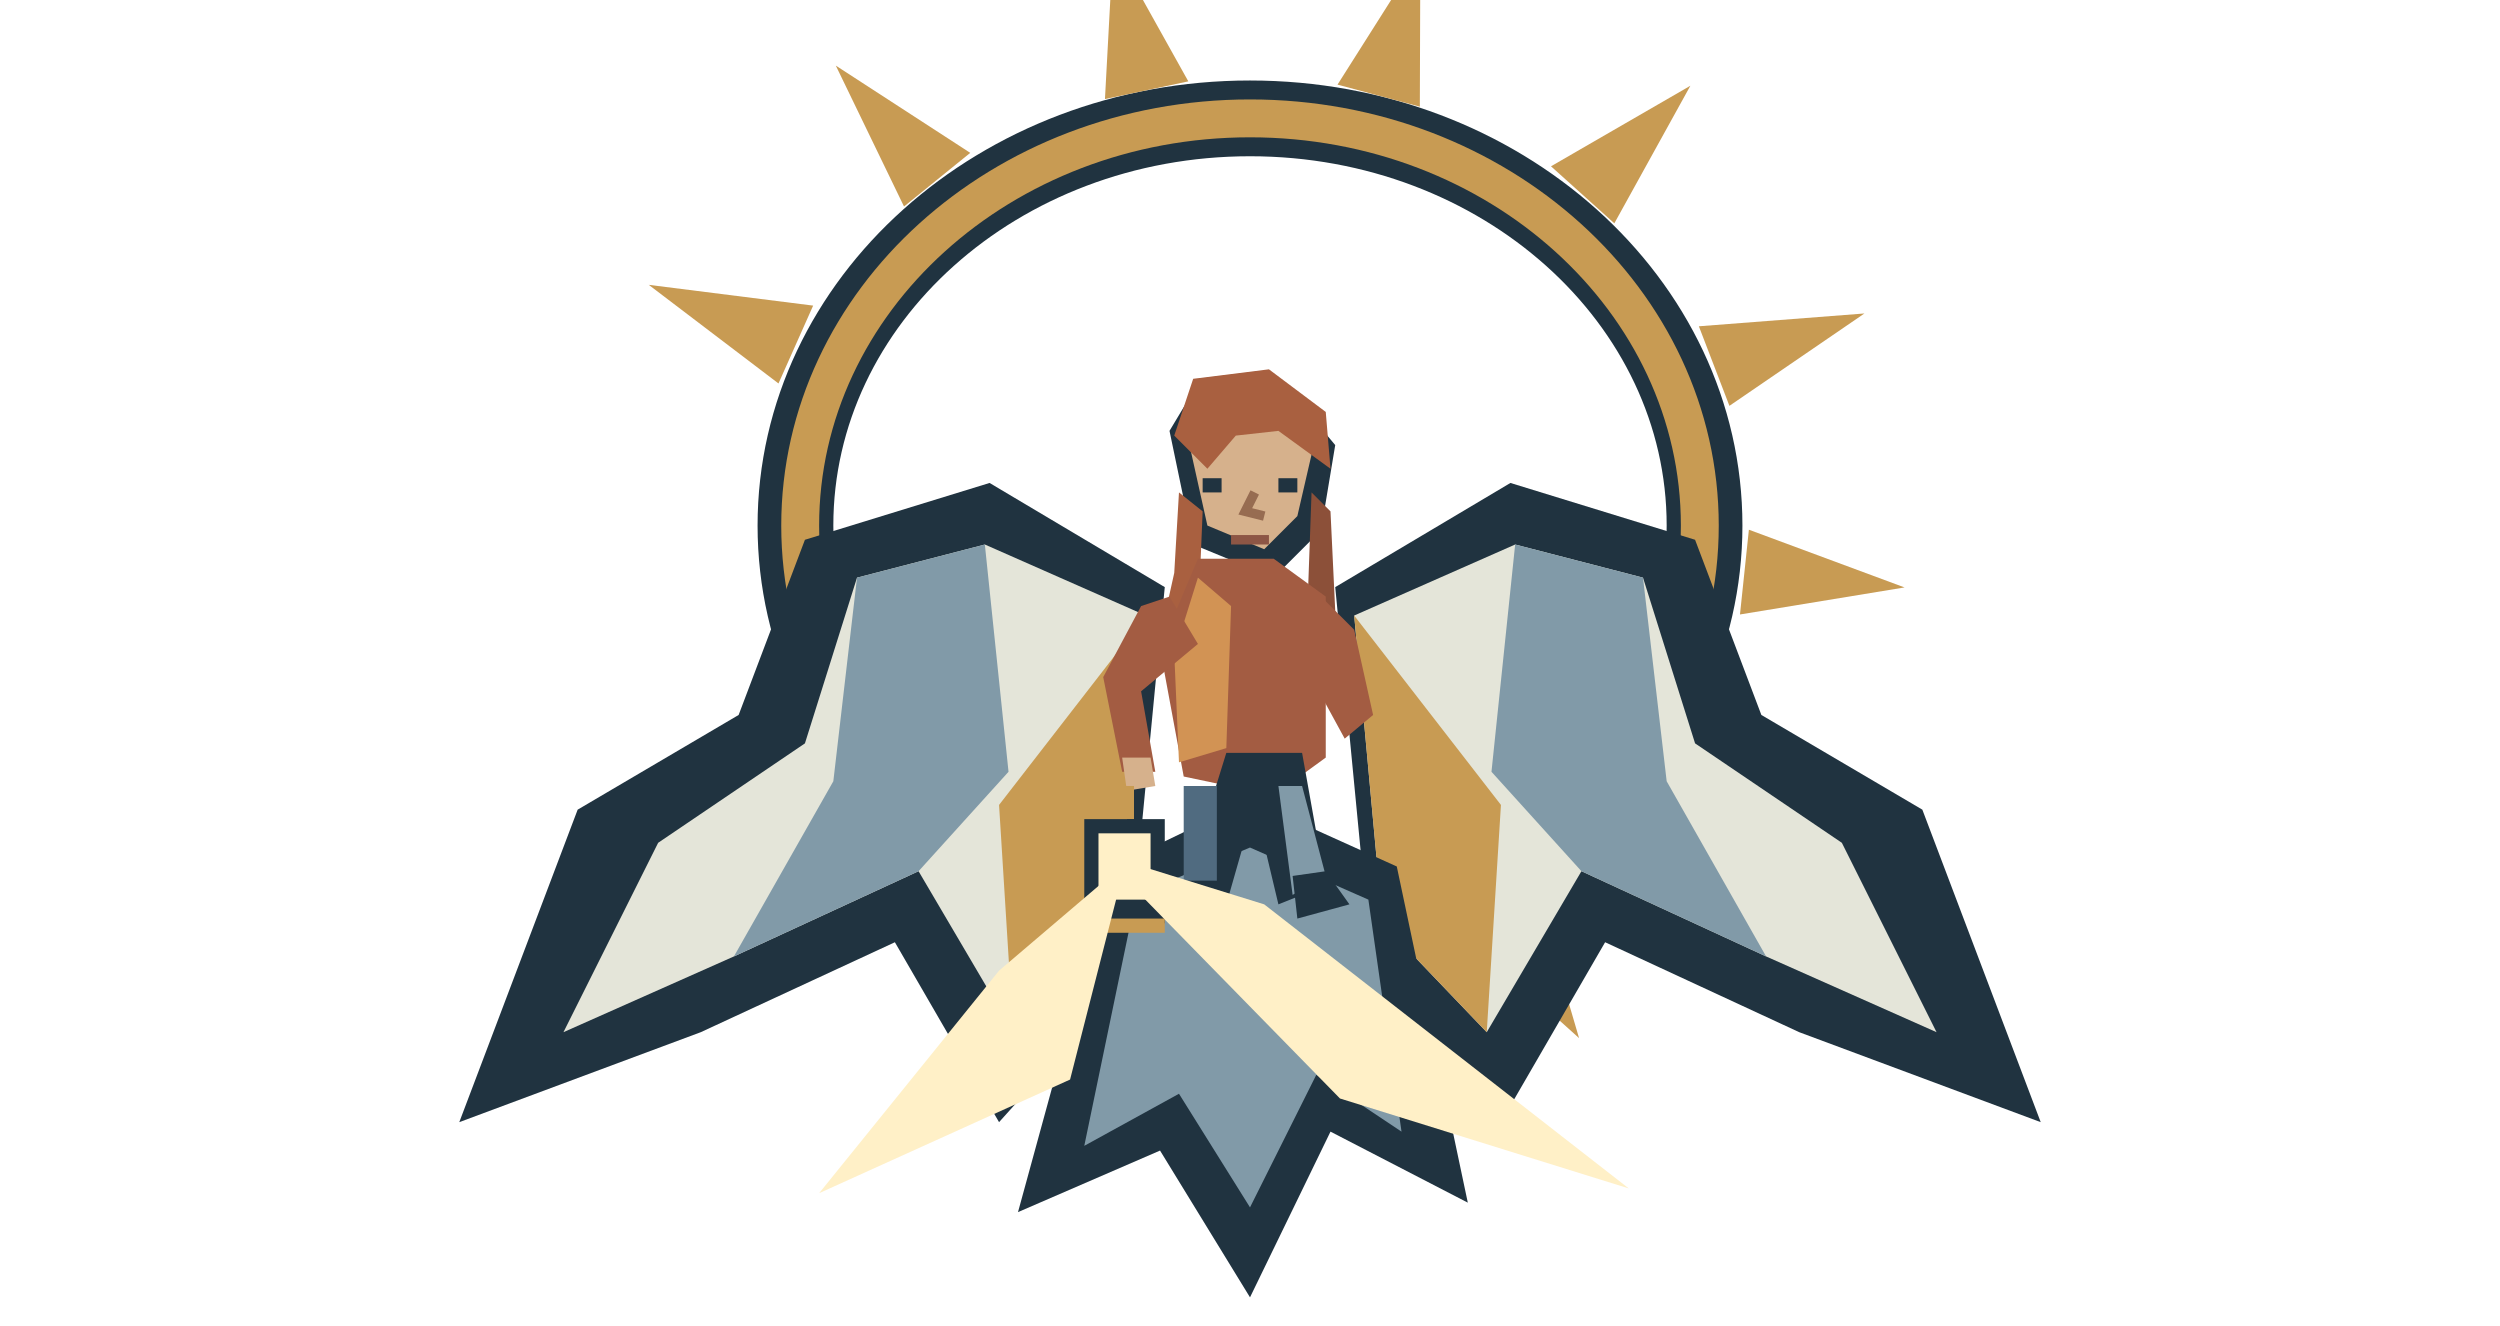
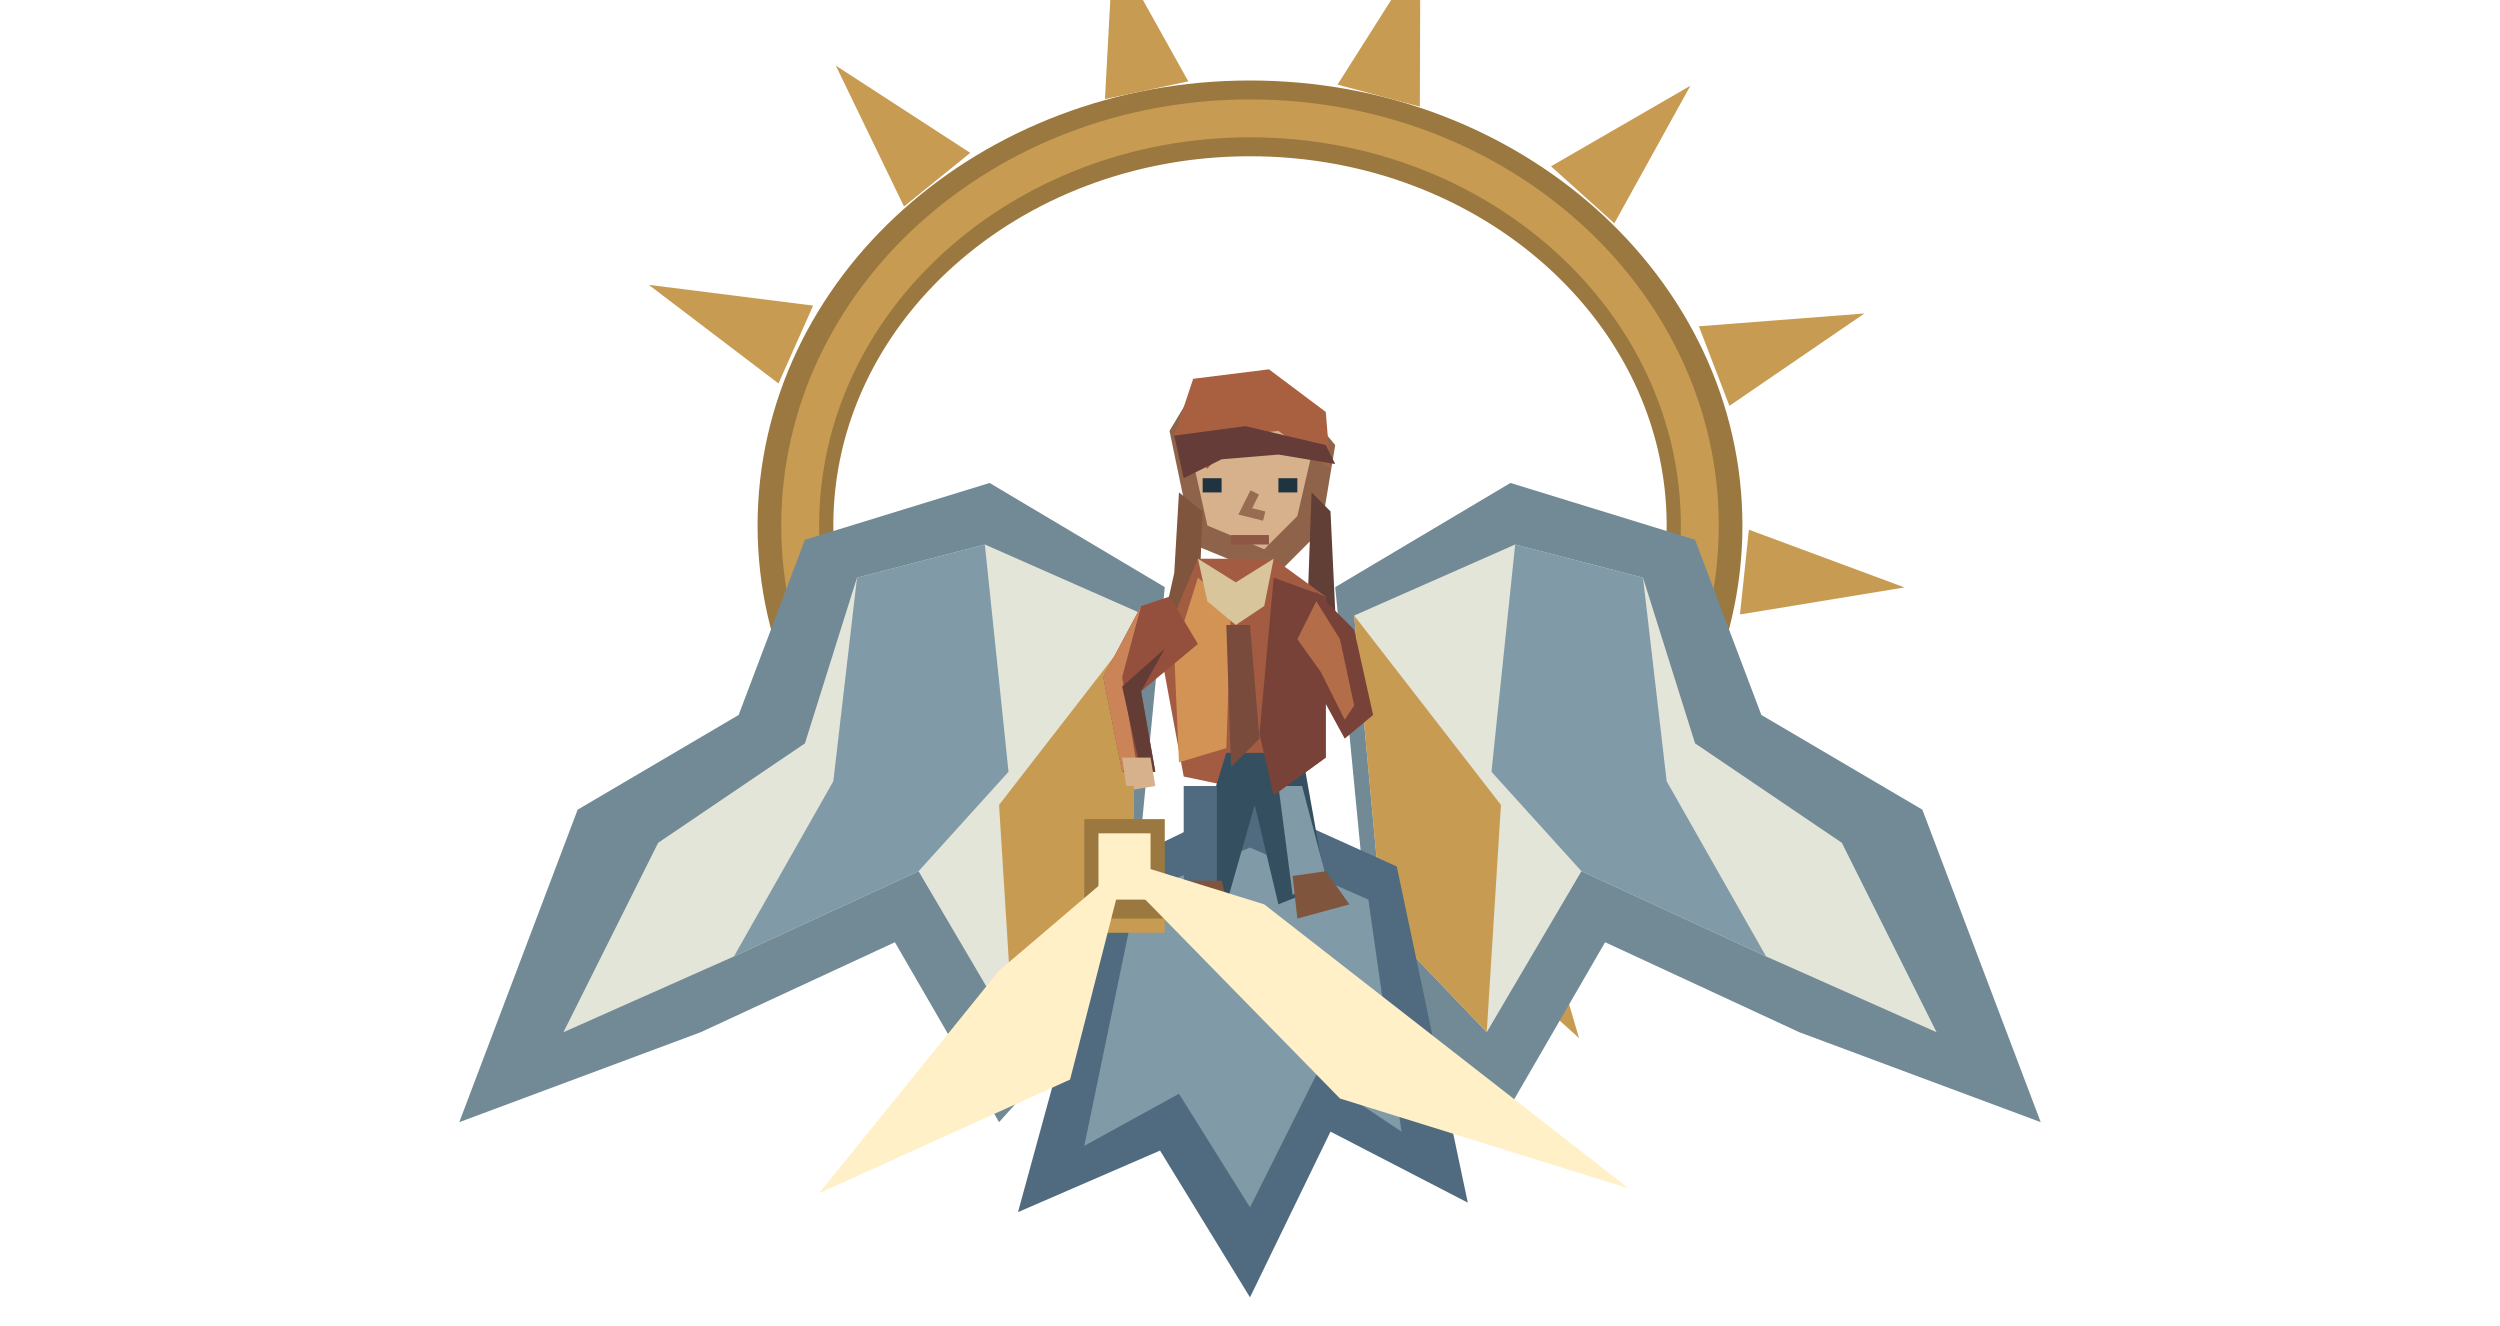
<svg xmlns="http://www.w3.org/2000/svg" width="528" height="280" viewBox="0 0 528 280">
-   <ellipse cx="264" cy="111" rx="96" ry="86" fill="none" stroke="#203340" stroke-width="16" />
+   <ellipse cx="264" cy="111" rx="96" ry="86" fill="none" stroke="#9b783f" stroke-width="16" />
  <ellipse cx="264" cy="111" rx="95" ry="86" fill="none" stroke="#c89b53" stroke-width="8" />
  <polygon points="164.417,80.989 137.017,60.158 171.738,64.545" fill="#c89b53" />
  <polygon points="190.927,43.612 176.524,13.857 204.916,32.284" fill="#c89b53" />
  <polygon points="233.366,20.925 235.1,-11.268 250.973,17.183" fill="#c89b53" />
  <polygon points="282.483,17.874 299.976,-9.741 299.869,22.532" fill="#c89b53" />
  <polygon points="327.57,35.122 357.009,18.107 340.947,47.167" fill="#c89b53" />
  <polygon points="358.801,68.911 393.768,66.204 365.251,85.716" fill="#c89b53" />
  <polygon points="369.366,111.875 402.239,124.066 367.484,129.776" fill="#c89b53" />
  <polygon points="356.962,154.648 380.575,179.08 347.159,169.744" fill="#c89b53" />
  <polygon points="324.294,187.906 333.5,219.253 308.706,196.906" fill="#c89b53" />
  <polygon points="278.483,204.4 271.275,235.829 260.508,205.342" fill="#c89b53" />
  <polygon points="229.515,200.534 207.464,225.193 213.071,193.213" fill="#c89b53" />
-   <polygon points="282,124 319,102 358,114 372,151 406,171 431,237 380,218 339,199 317,237 290,207" fill="#203340" />
+   <polygon points="282,124 319,102 358,114 372,151 406,171 431,237 380,218 339,199 317,237 290,207" fill="#718a96" />
  <polygon points="286,130 320,115 347,122 358,157 389,178 409,218 373,202 334,184 314,218 292,195" fill="#e4e5d9" />
  <polygon points="320,115 315,163 334,184 373,202 352,165 347,122" fill="#819aa8" />
  <polygon points="286,130 292,195 314,218 317,170" fill="#c89b53" />
-   <polygon points="246,124 209,102 170,114 156,151 122,171 97,237 148,218 189,199 211,237 238,207" fill="#203340" />
+   <polygon points="246,124 209,102 170,114 156,151 122,171 97,237 148,218 189,199 211,237 238,207" fill="#718a96" />
  <polygon points="242,130 208,115 181,122 170,157 139,178 119,218 155,202 194,184 214,218 236,195" fill="#e4e5d9" />
  <polygon points="208,115 213,163 194,184 155,202 176,165 181,122" fill="#819aa8" />
  <polygon points="242,130 236,195 214,218 211,170" fill="#c89b53" />
-   <polygon points="235,183 264,169 295,183 310,254 281,239 264,274 245,243 215,256" fill="#203340" />
+   <polygon points="235,183 264,169 295,183 310,254 281,239 264,274 245,243 215,256" fill="#506b80" />
  <polygon points="240,189 264,179 289,190 296,239 278,227 264,255 249,231 229,242" fill="#819aa8" />
-   <polygon points="247,91 253,81 272,82 282,94 279,112 269,122 252,115" fill="#203340" />
+   <polygon points="247,91 253,81 272,82 282,94 279,112 269,122 252,115" fill="#8e6349" />
  <polygon points="251,93 257,87 271,88 277,96 274,109 267,116 255,111" fill="#d6b18c" />
  <polygon points="248,92 252,80 268,78 280,87 281,99 270,91 261,92 255,99" fill="#a96040" />
-   <polygon points="249,104 254,108 253,132 248,144 244,139 248,121" fill="#a96040" />
-   <polygon points="277,104 281,108 282,129 287,140 283,145 276,132" fill="#8c5039" />
+   <polygon points="249,104 254,108 253,132 248,144 244,139 248,121" fill="#80553d" />
+   <polygon points="277,104 281,108 282,129 287,140 283,145 276,132" fill="#613f37" />
  <polygon points="253,118 269,118 280,126 280,160 269,168 250,164 245,137" fill="#a35c42" />
  <polygon points="253,122 260,128 259,158 249,161 248,138" fill="#d29354" />
-   <polygon points="259,159 275,159 280,187 270,191 265,170 259,191 250,188" fill="#203340" />
+   <polygon points="259,159 275,159 280,187 270,191 265,170 259,191 250,188" fill="#344f60" />
  <polygon points="250,166 257,166 257,188 250,190" fill="#506b80" />
  <polygon points="270,166 275,166 280,185 273,189" fill="#819aa8" />
-   <polygon points="249,186 258,186 260,194 247,194" fill="#203340" />
-   <polygon points="273,185 280,184 285,191 274,194" fill="#203340" />
+   <polygon points="249,186 258,186 260,194 247,194" fill="#80553d" />
+   <polygon points="273,185 280,184 285,191 274,194" fill="#80553d" />
+   <polygon points="248,92 263,90 280,94 282,98 270,96 258,97 250,101" fill="#653c38" />
+   <polygon points="269,122 280,126 280,160 269,168 266,155" fill="#784238" />
+   <polygon points="253,118 261,123 269,118 267,128 261,132 255,127" fill="#d8c59b" />
+   <polygon points="259,132 264,132 266,156 260,162" fill="#784b3c" />
  <path d="M254 101h4v3h-4Z" fill="#203340" />
  <path d="M270 101h4v3h-4Z" fill="#203340" />
  <polyline points="265,104 263,108 267,109" fill="none" stroke="#976c51" stroke-width="2" />
  <path d="M260 113h8v2h-8Z" fill="#8d5645" />
-   <polygon points="247,126 241,128 233,143 237,163 244,163 241,146 253,136" fill="#a35c42" />
-   <polygon points="278,125 286,133 290,151 284,156 278,145 271,138" fill="#a35c42" />
+   <polygon points="247,126 241,128 233,143 237,163 244,163 241,146 253,136" fill="#94503c" />
+   <polygon points="278,125 286,133 290,151 284,156 278,145 271,138" fill="#784238" />
+   <polygon points="241,128 237,143 240,161 237,163 233,143" fill="#ca8458" />
+   <polygon points="246,137 241,146 244,163 241,163 237,145" fill="#633d35" />
+   <polygon points="278,127 283,135 286,149 284,152 279,142 274,135" fill="#b46d49" />
  <polygon points="237,160 243,160 244,166 238,167" fill="#d6b18c" />
  <polyline points="238,166 238,173" fill="none" stroke="#c89b53" stroke-width="3" />
-   <path d="M229 173h17v22h-17Z" fill="#203340" />
+   <path d="M229 173h17v22h-17Z" fill="#9b783f" />
  <path d="M232 176h11v14h-11Z" fill="#fff0c7" />
  <path d="M229 194h17v3h-17Z" fill="#c89b53" />
  <polygon points="238,182 211,205 173,252 226,228 237,185 283,232 344,251 267,191" fill="#fff0c7" />
</svg>
